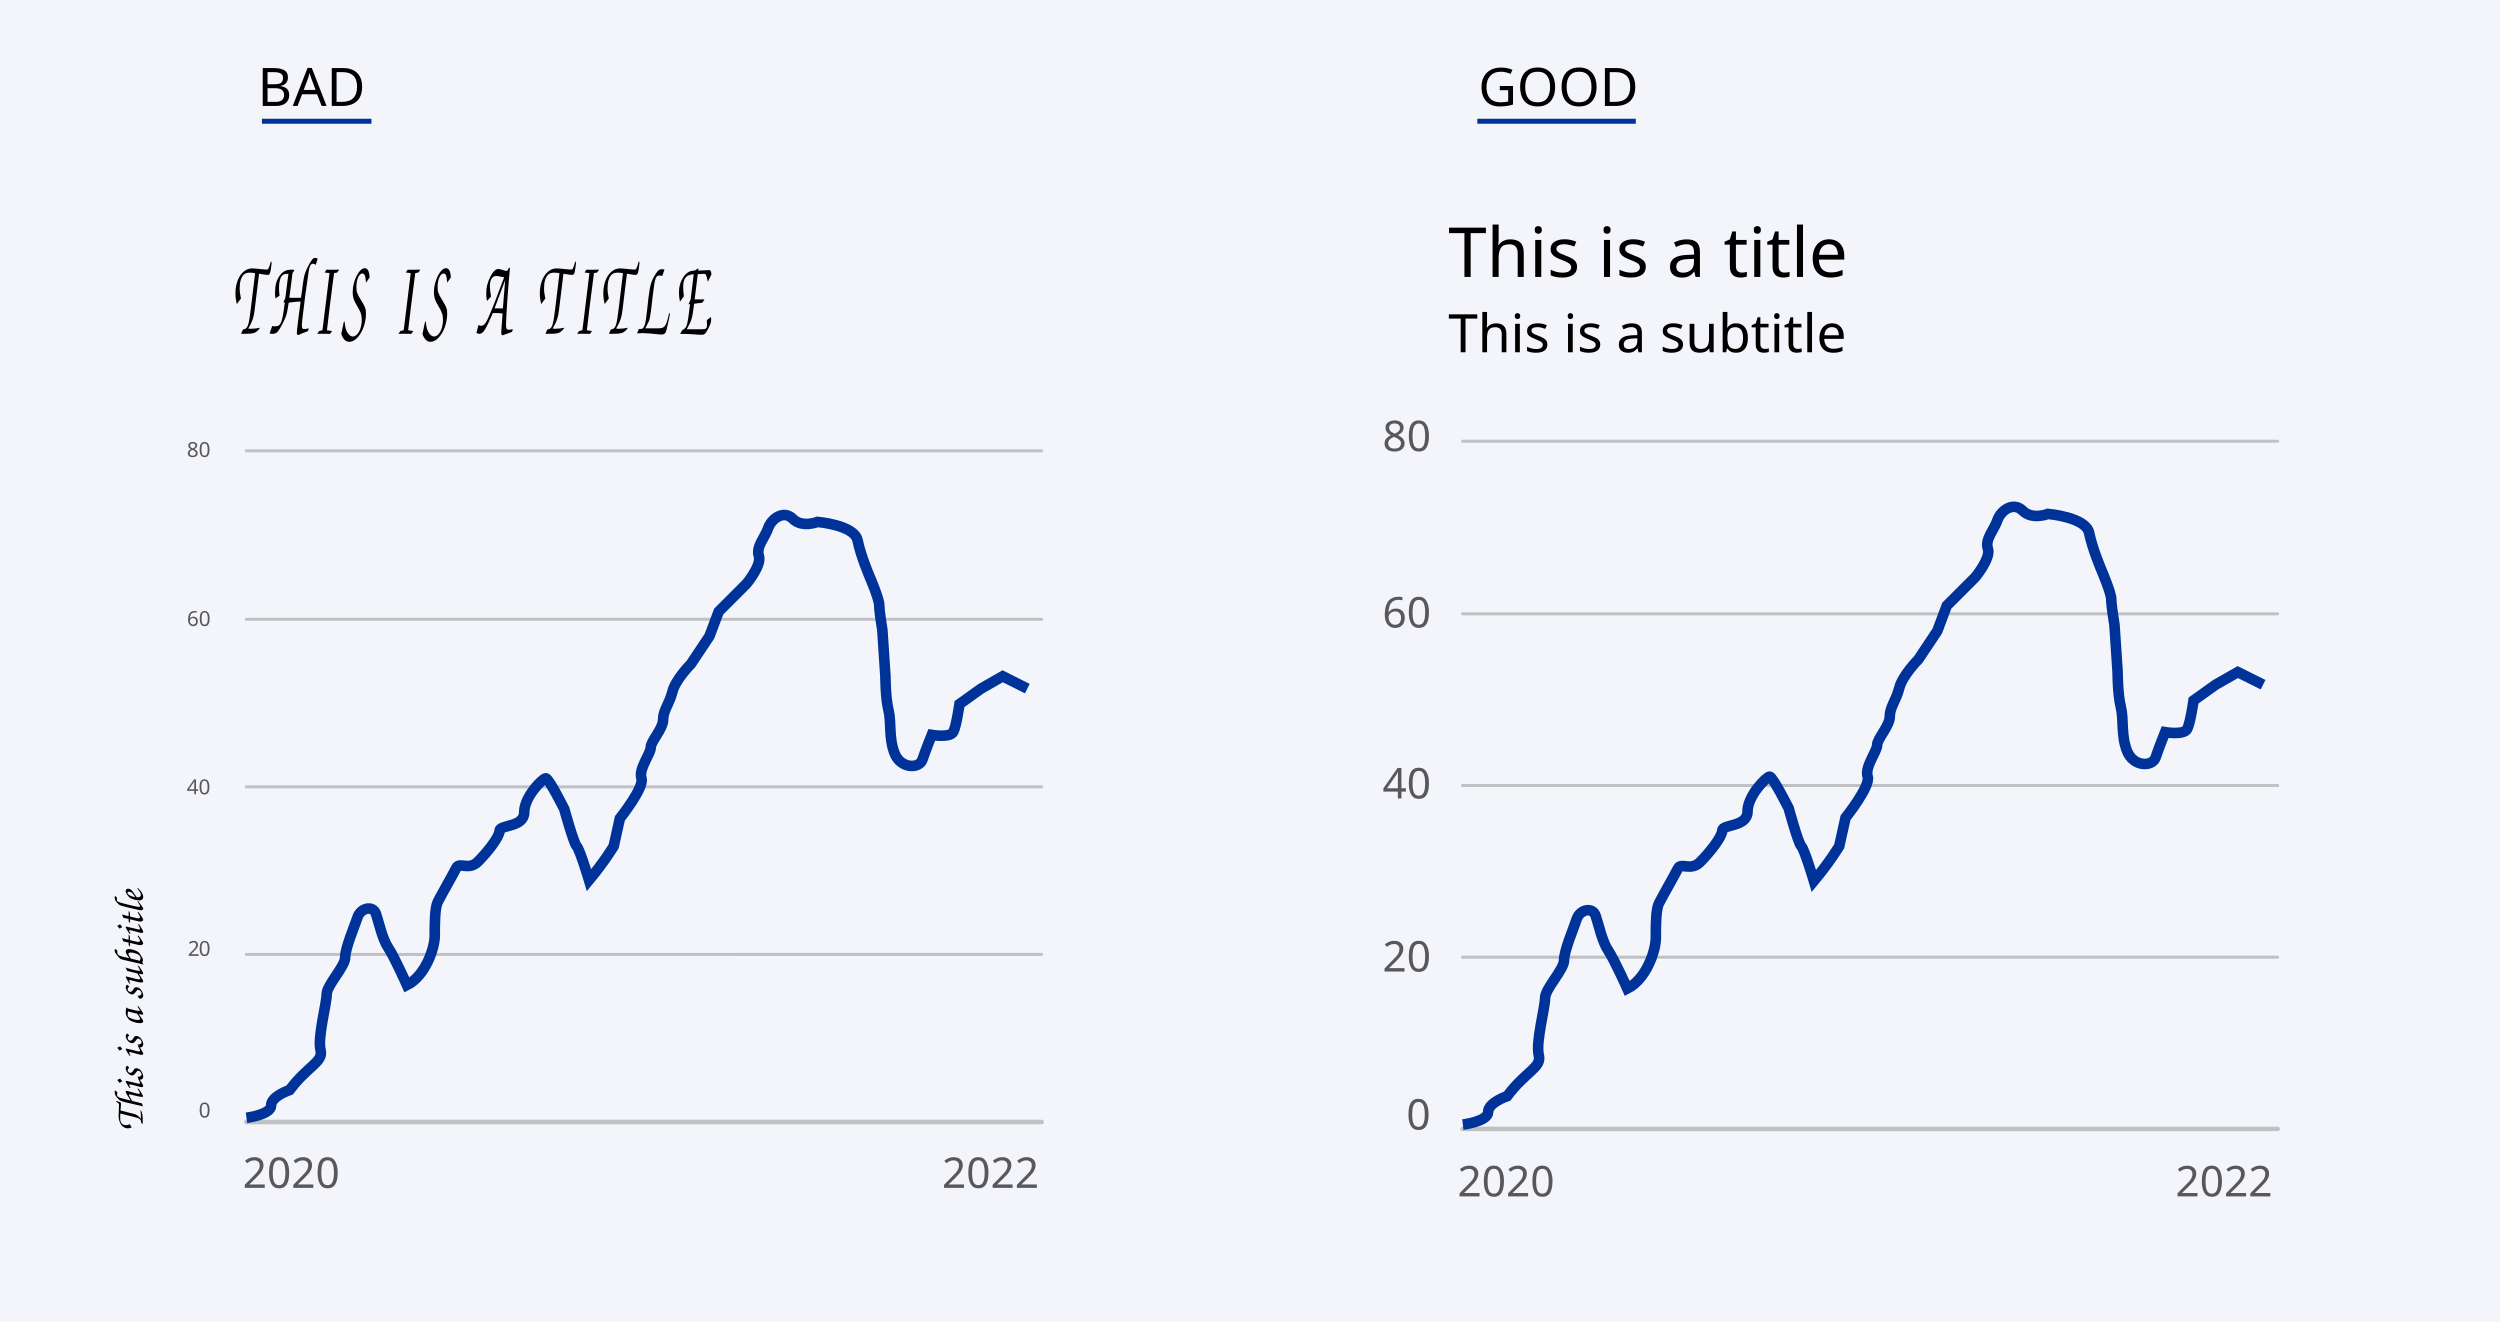
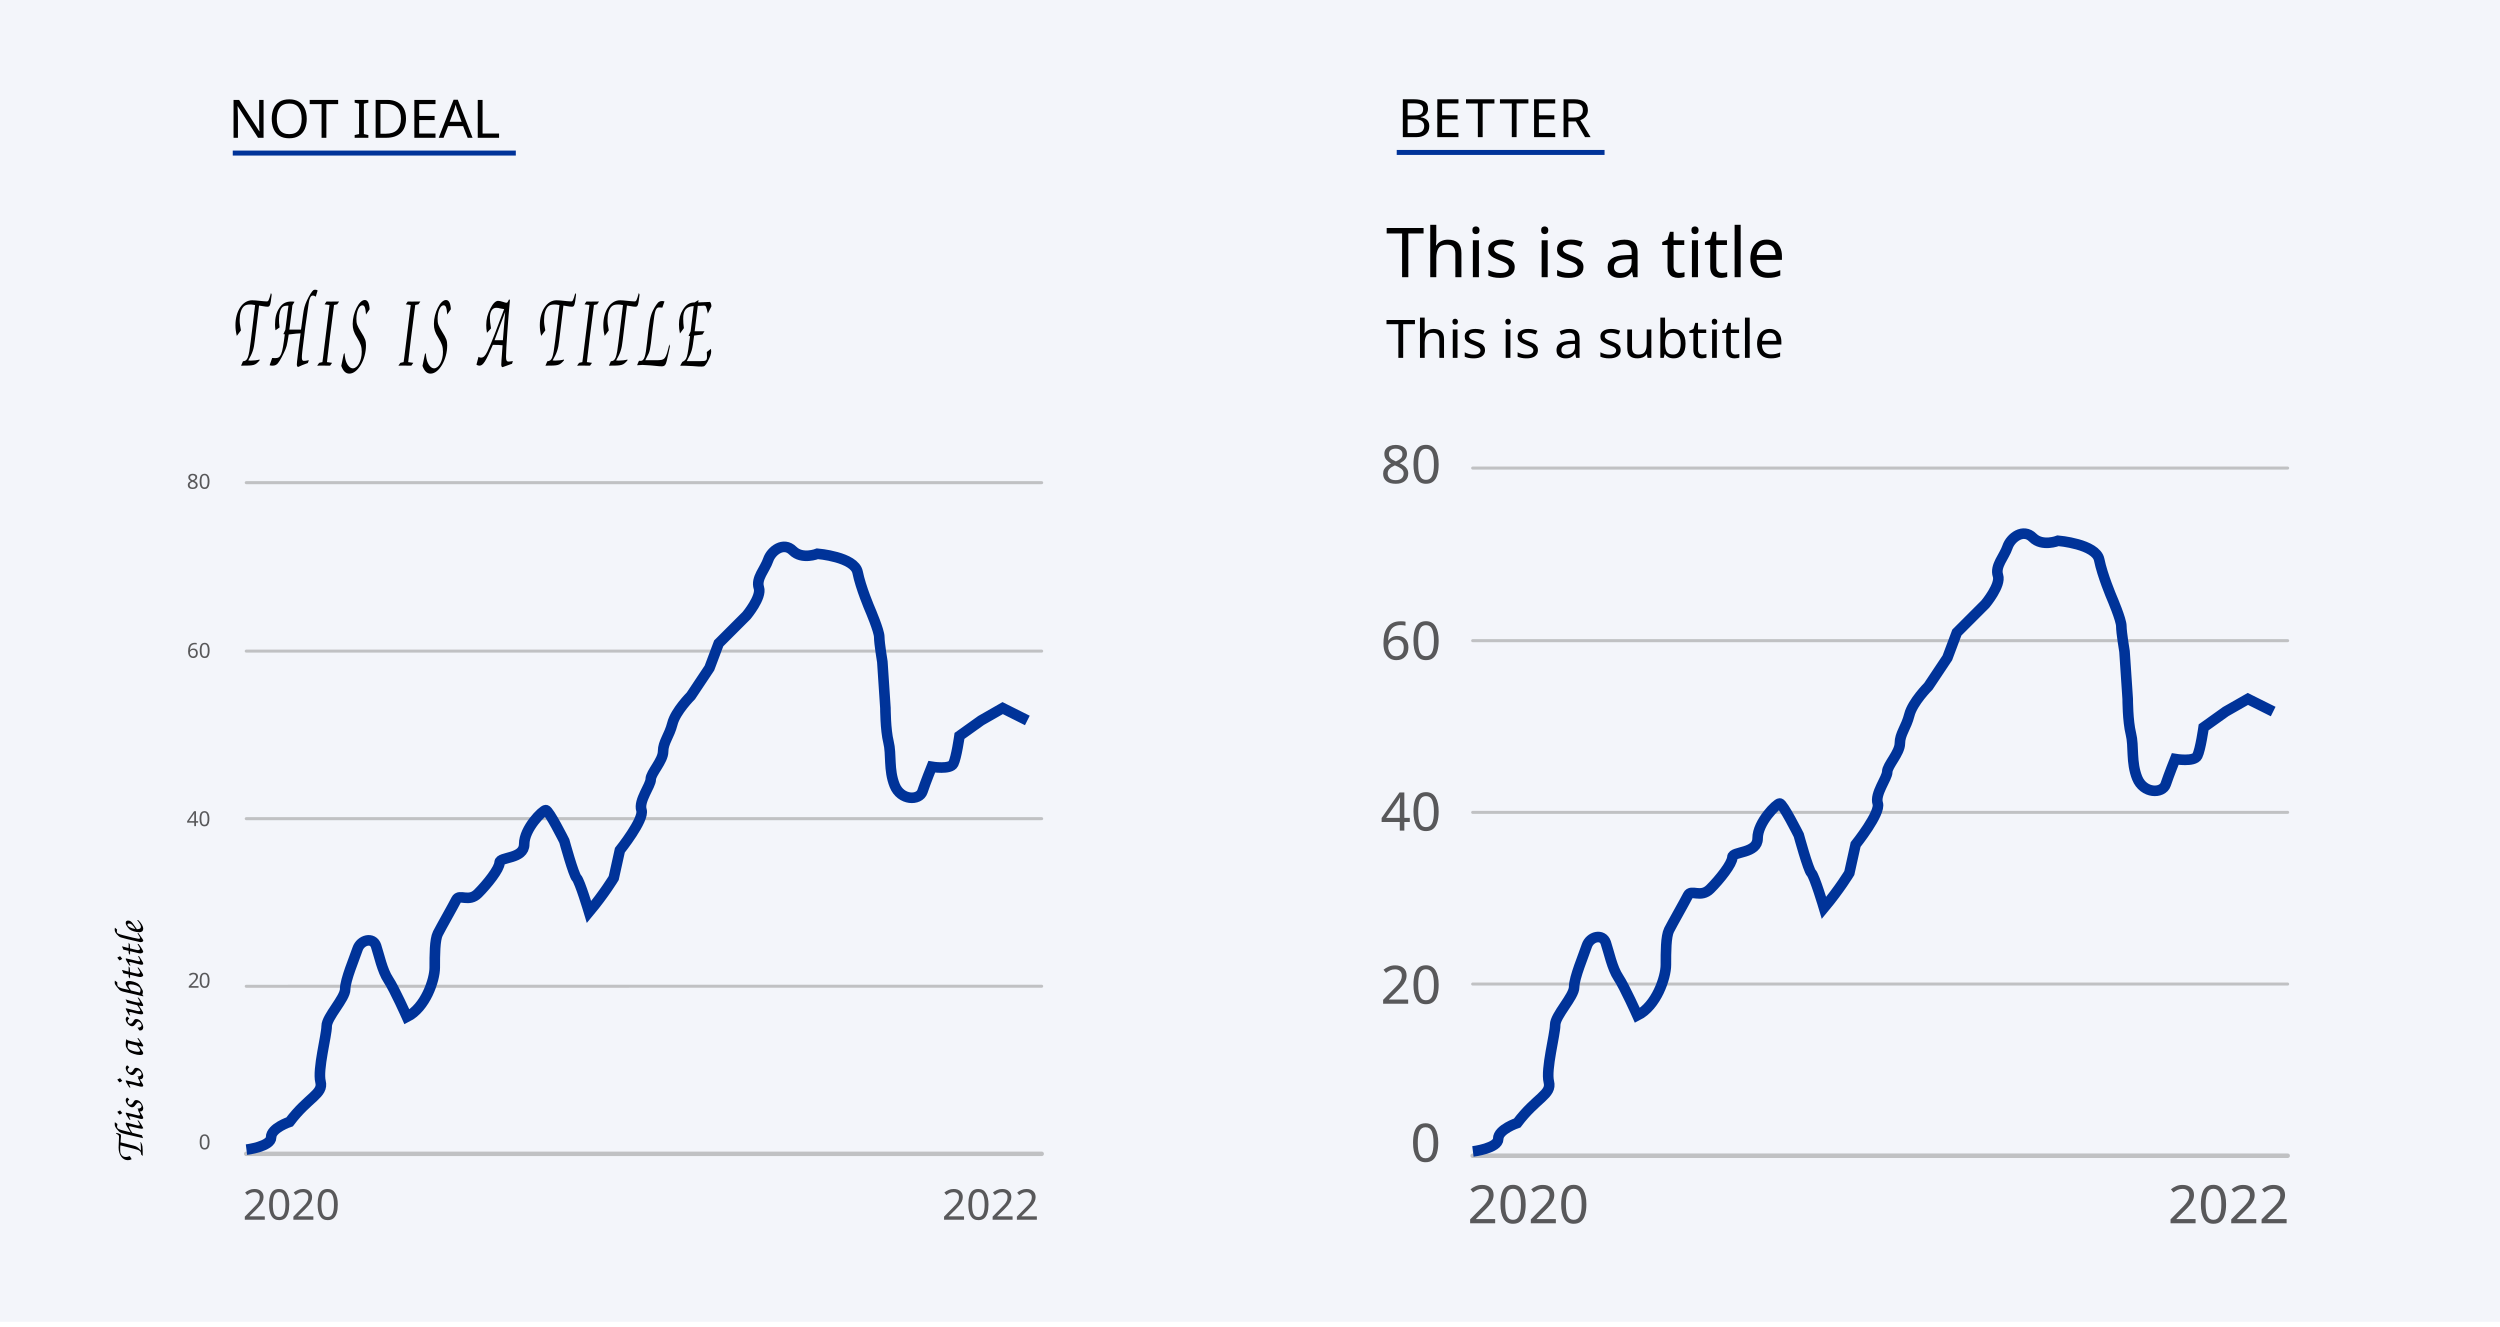
- <svg xmlns="http://www.w3.org/2000/svg" id="Text" viewBox="0 0 471.19 250">
-   <rect x="-64.4" y="-.88" width="600" height="250" fill="#f3f5fa" />
-   <line x1="429.28" y1="212.77" x2="275.66" y2="212.77" fill="none" stroke="#c0c1c3" stroke-linecap="round" stroke-miterlimit="10" stroke-width=".85" />
-   <line x1="429.28" y1="180.41" x2="275.66" y2="180.41" fill="none" stroke="#c0c1c3" stroke-linecap="round" stroke-miterlimit="10" stroke-width=".57" />
-   <line x1="429.28" y1="148.05" x2="275.66" y2="148.05" fill="none" stroke="#c0c1c3" stroke-linecap="round" stroke-miterlimit="10" stroke-width=".57" />
-   <line x1="429.28" y1="115.69" x2="275.66" y2="115.69" fill="none" stroke="#c0c1c3" stroke-linecap="round" stroke-miterlimit="10" stroke-width=".57" />
-   <line x1="429.28" y1="83.16" x2="275.66" y2="83.16" fill="none" stroke="#c0c1c3" stroke-linecap="round" stroke-miterlimit="10" stroke-width=".57" />
-   <rect x="278.44" y="22.38" width="29.87" height=".94" fill="#039" />
-   <rect x="49.37" y="22.38" width="20.64" height=".94" fill="#039" />
-   <text transform="translate(278.62 19.97)" font-family="Ubuntu-Bold, Ubuntu" font-size="10">
-     <tspan x="0" y="0">GOOD</tspan>
-   </text>
-   <text transform="translate(48.55 19.97)" font-family="Ubuntu-Bold, Ubuntu" font-size="10">
-     <tspan x="0" y="0" letter-spacing="0em">B</tspan>
-     <tspan x="6.62" y="0">AD</tspan>
-   </text>
-   <text transform="translate(272.98 52.19)" font-family="Ubuntu-Bold, Ubuntu" font-size="13">
-     <tspan x="0" y="0">This is a title</tspan>
-   </text>
-   <text transform="translate(272.98 66.39)" font-family="Ubuntu-Regular, Ubuntu" font-size="10">
-     <tspan x="0" y="0">This is a subtitle</tspan>
-   </text>
-   <text transform="translate(274.7 225.49)" fill="#58585a" font-family="Ubuntu-Regular, Ubuntu" font-size="8">
-     <tspan x="0" y="0">2020</tspan>
-   </text>
-   <text transform="translate(410.02 225.49)" fill="#58585a" font-family="Ubuntu-Regular, Ubuntu" font-size="8">
-     <tspan x="0" y="0">2022</tspan>
-   </text>
-   <text transform="translate(260.56 118.27)" fill="#58585a" font-family="Ubuntu-Regular, Ubuntu" font-size="8">
-     <tspan x="0" y="0">60</tspan>
-   </text>
-   <text transform="translate(260.56 85.03)" fill="#58585a" font-family="Ubuntu-Regular, Ubuntu" font-size="8">
-     <tspan x="0" y="0">80</tspan>
-   </text>
-   <text transform="translate(260.56 150.49)" fill="#58585a" font-family="Ubuntu-Regular, Ubuntu" font-size="8">
-     <tspan x="0" y="0">40</tspan>
-   </text>
-   <text transform="translate(260.56 183.11)" fill="#58585a" font-family="Ubuntu-Regular, Ubuntu" font-size="8">
-     <tspan x="0" y="0">20</tspan>
-   </text>
-   <text transform="translate(265.07 212.9)" fill="#58585a" font-family="Ubuntu-Regular, Ubuntu" font-size="8">
-     <tspan x="0" y="0">0</tspan>
-   </text>
-   <path d="M275.71,211.96s4.77-.6,4.77-2.38,3.58-2.98,3.58-2.98c3.58-4.77,6.56-5.37,5.96-7.75-.6-2.38,1.19-8.94,1.19-10.73s3.58-5.37,3.58-7.15,1.79-5.96,2.38-7.75,2.98-2.38,3.58-.6c.6,1.79,1.19,4.77,2.38,6.56s3.58,7.15,3.58,7.15c3.58-1.79,5.37-7.15,5.37-9.54s0-5.37,.6-6.56,2.98-5.37,3.58-6.56c.6-1.19,2.38,.6,4.17-1.19s4.17-4.77,4.17-5.96,4.77-.6,4.77-3.58,3.58-6.56,4.17-6.56,3.58,5.96,3.58,5.96c0,0,1.79,6.56,2.38,7.15,.6,.6,2.38,6.56,2.38,6.56,2.98-3.58,4.77-6.56,4.77-6.56l1.19-5.37s4.77-5.96,4.17-7.75c-.6-1.79,1.79-4.77,1.79-5.96s2.38-3.58,2.38-5.37,1.19-2.98,1.79-5.37c.6-2.38,3.58-5.37,3.58-5.37l3.58-5.37,1.79-4.77,5.37-5.37s2.98-3.58,2.38-5.37,1.19-3.58,1.79-5.37,2.98-3.58,4.77-1.79c1.79,1.79,4.77,.6,4.77,.6,0,0,7.15,.6,7.75,3.58,.6,2.98,2.38,7.15,2.38,7.15,0,0,1.79,4.17,1.79,5.37s.6,4.77,.6,4.77l.6,8.94s0,4.17,.6,6.56c.6,2.38,0,5.37,1.19,8.35s4.77,2.98,5.37,1.19c.6-1.79,1.79-4.77,1.79-4.77,0,0,3.58,.6,4.17-.6,.6-1.19,1.19-5.37,1.19-5.37l4.17-2.98,4.17-2.38,4.77,2.38" fill="none" stroke="#039" stroke-miterlimit="10" stroke-width="2" />
-   <line x1="196.33" y1="211.47" x2="46.41" y2="211.47" fill="none" stroke="#c0c1c3" stroke-linecap="round" stroke-miterlimit="10" stroke-width=".85" />
-   <line x1="196.33" y1="179.88" x2="46.41" y2="179.89" fill="none" stroke="#c0c1c3" stroke-linecap="round" stroke-miterlimit="10" stroke-width=".57" />
-   <line x1="196.33" y1="148.3" x2="46.41" y2="148.3" fill="none" stroke="#c0c1c3" stroke-linecap="round" stroke-miterlimit="10" stroke-width=".57" />
-   <line x1="196.33" y1="116.72" x2="46.41" y2="116.72" fill="none" stroke="#c0c1c3" stroke-linecap="round" stroke-miterlimit="10" stroke-width=".57" />
-   <line x1="196.33" y1="84.97" x2="46.41" y2="84.97" fill="none" stroke="#c0c1c3" stroke-linecap="round" stroke-miterlimit="10" stroke-width=".57" />
-   <text transform="translate(43.78 62.92) scale(.49 1)" font-family="ComicSansMS, 'Comic Sans MS'" font-size="21.11" letter-spacing=".14em">
-     <tspan x="0" y="0">THIS IS A TITLE</tspan>
-   </text>
-   <text transform="translate(26.9 213.12) rotate(-90)" font-family="ComicSansMS, 'Comic Sans MS'" font-size="7.79">
-     <tspan x="0" y="0">This is a subtitle</tspan>
-   </text>
-   <text transform="translate(45.74 223.89)" fill="#58585a" font-family="BodoniOldFasURW-RegIta, 'BodoniOldFasURW RegIta'" font-size="8">
-     <tspan x="0" y="0">2020</tspan>
-   </text>
-   <text transform="translate(177.54 223.89)" fill="#58585a" font-family="BodoniOldFasURW-RegIta, 'BodoniOldFasURW RegIta'" font-size="8">
-     <tspan x="0" y="0">2022</tspan>
-   </text>
-   <text transform="translate(35.23 117.98)" fill="#58585a" font-family="GTAmerica-Light, 'GT America'" font-size="3.9">
-     <tspan x="0" y="0">60</tspan>
-   </text>
-   <text transform="translate(35.21 86.12)" fill="#58585a" font-family="GTAmerica-Light, 'GT America'" font-size="3.9">
-     <tspan x="0" y="0">80</tspan>
-   </text>
-   <text transform="translate(35.19 149.7)" fill="#58585a" font-family="GTAmerica-Light, 'GT America'" font-size="3.9">
-     <tspan x="0" y="0">40</tspan>
-   </text>
-   <text transform="translate(35.39 180.16)" fill="#58585a" font-family="GTAmerica-Light, 'GT America'" font-size="3.9">
-     <tspan x="0" y="0" letter-spacing="-.01em">2</tspan>
-     <tspan x="2.06" y="0">0</tspan>
-   </text>
-   <text transform="translate(37.45 210.62)" fill="#58585a" font-family="GTAmerica-Light, 'GT America'" font-size="3.9">
-     <tspan x="0" y="0">0</tspan>
-   </text>
-   <path d="M46.45,210.68s4.65-.58,4.65-2.33,3.49-2.91,3.49-2.91c3.49-4.65,6.4-5.24,5.82-7.56-.58-2.33,1.16-8.73,1.16-10.47s3.49-5.24,3.49-6.98,1.75-5.82,2.33-7.56,2.91-2.33,3.49-.58c.58,1.75,1.16,4.65,2.33,6.4,1.16,1.75,3.49,6.98,3.49,6.98,3.49-1.75,5.24-6.98,5.24-9.31s0-5.24,.58-6.4,2.91-5.24,3.49-6.4c.58-1.16,2.33,.58,4.07-1.16,1.75-1.75,4.07-4.65,4.07-5.82s4.65-.58,4.65-3.49,3.49-6.4,4.07-6.4,3.49,5.82,3.49,5.82c0,0,1.75,6.4,2.33,6.98s2.33,6.4,2.33,6.4c2.91-3.49,4.65-6.4,4.65-6.4l1.16-5.24s4.65-5.82,4.07-7.56c-.58-1.75,1.75-4.65,1.75-5.82s2.33-3.49,2.33-5.24,1.16-2.91,1.75-5.24c.58-2.33,3.49-5.24,3.49-5.24l3.49-5.24,1.75-4.65,5.24-5.24s2.91-3.49,2.33-5.24c-.58-1.75,1.16-3.49,1.75-5.24s2.91-3.49,4.65-1.75c1.75,1.75,4.65,.58,4.65,.58,0,0,6.98,.58,7.56,3.49s2.33,6.98,2.33,6.98c0,0,1.75,4.07,1.75,5.24s.58,4.65,.58,4.65l.58,8.73s0,4.07,.58,6.4c.58,2.33,0,5.24,1.16,8.15,1.16,2.91,4.65,2.91,5.24,1.16,.58-1.75,1.75-4.65,1.75-4.65,0,0,3.49,.58,4.07-.58s1.16-5.24,1.16-5.24l4.07-2.91,4.07-2.33,4.65,2.33" fill="none" stroke="#039" stroke-miterlimit="10" stroke-width="2" />
+ <svg xmlns="http://www.w3.org/2000/svg" viewBox="0 0 471.19 250">
+   <g id="Hintergrund">
+     <rect y="-.88" width="471.19" height="250" fill="#f3f5fa" />
+   </g>
+   <g id="Graphic">
+     <line x1="431.17" y1="217.83" x2="277.56" y2="217.83" fill="none" stroke="#c0c1c3" stroke-linecap="round" stroke-miterlimit="10" stroke-width=".85" />
+     <line x1="431.17" y1="185.47" x2="277.56" y2="185.47" fill="none" stroke="#c0c1c3" stroke-linecap="round" stroke-miterlimit="10" stroke-width=".57" />
+     <line x1="431.17" y1="153.11" x2="277.56" y2="153.11" fill="none" stroke="#c0c1c3" stroke-linecap="round" stroke-miterlimit="10" stroke-width=".57" />
+     <line x1="431.17" y1="120.75" x2="277.56" y2="120.75" fill="none" stroke="#c0c1c3" stroke-linecap="round" stroke-miterlimit="10" stroke-width=".57" />
+     <line x1="431.17" y1="88.22" x2="277.56" y2="88.22" fill="none" stroke="#c0c1c3" stroke-linecap="round" stroke-miterlimit="10" stroke-width=".57" />
+   </g>
+   <g id="Text">
+     <rect x="43.87" y="28.38" width="53.35" height=".94" fill="#039" />
+     <text transform="translate(43.05 25.97)" font-family="Ubuntu-Bold, Ubuntu" font-size="10">
+       <tspan x="0" y="0">N</tspan>
+       <tspan x="7.56" y="0" letter-spacing="-.02em">O</tspan>
+       <tspan x="15.23" y="0" letter-spacing="0em">T IDEAL</tspan>
+     </text>
+     <line x1="196.33" y1="217.47" x2="46.41" y2="217.47" fill="none" stroke="#c0c1c3" stroke-linecap="round" stroke-miterlimit="10" stroke-width=".85" />
+     <line x1="196.33" y1="185.88" x2="46.41" y2="185.89" fill="none" stroke="#c0c1c3" stroke-linecap="round" stroke-miterlimit="10" stroke-width=".57" />
+     <line x1="196.33" y1="154.3" x2="46.41" y2="154.3" fill="none" stroke="#c0c1c3" stroke-linecap="round" stroke-miterlimit="10" stroke-width=".57" />
+     <line x1="196.33" y1="122.72" x2="46.41" y2="122.72" fill="none" stroke="#c0c1c3" stroke-linecap="round" stroke-miterlimit="10" stroke-width=".57" />
+     <line x1="196.33" y1="90.97" x2="46.41" y2="90.97" fill="none" stroke="#c0c1c3" stroke-linecap="round" stroke-miterlimit="10" stroke-width=".57" />
+     <text transform="translate(43.78 68.92) scale(.49 1)" font-family="ComicSansMS, 'Comic Sans MS'" font-size="21.11" letter-spacing=".14em">
+       <tspan x="0" y="0">THIS IS A TITLE</tspan>
+     </text>
+     <text transform="translate(26.9 219.12) rotate(-90)" font-family="ComicSansMS, 'Comic Sans MS'" font-size="7.79">
+       <tspan x="0" y="0">This is a subtitle</tspan>
+     </text>
+     <text transform="translate(45.75 229.89)" fill="#58585a" font-family="BodoniOldFasURW-RegIta, 'BodoniOldFasURW RegIta'" font-size="8">
+       <tspan x="0" y="0">2020</tspan>
+     </text>
+     <text transform="translate(177.54 229.89)" fill="#58585a" font-family="BodoniOldFasURW-RegIta, 'BodoniOldFasURW RegIta'" font-size="8">
+       <tspan x="0" y="0">2022</tspan>
+     </text>
+     <text transform="translate(35.23 123.98)" fill="#58585a" font-family="GTAmerica-Light, 'GT America'" font-size="3.9">
+       <tspan x="0" y="0">60</tspan>
+     </text>
+     <text transform="translate(35.21 92.12)" fill="#58585a" font-family="GTAmerica-Light, 'GT America'" font-size="3.9">
+       <tspan x="0" y="0">80</tspan>
+     </text>
+     <text transform="translate(35.19 155.7)" fill="#58585a" font-family="GTAmerica-Light, 'GT America'" font-size="3.9">
+       <tspan x="0" y="0">40</tspan>
+     </text>
+     <text transform="translate(35.39 186.16)" fill="#58585a" font-family="GTAmerica-Light, 'GT America'" font-size="3.9">
+       <tspan x="0" y="0" letter-spacing="-.01em">2</tspan>
+       <tspan x="2.06" y="0">0</tspan>
+     </text>
+     <text transform="translate(37.45 216.62)" fill="#58585a" font-family="GTAmerica-Light, 'GT America'" font-size="3.9">
+       <tspan x="0" y="0">0</tspan>
+     </text>
+     <path d="M46.45,216.68s4.65-.58,4.65-2.33,3.49-2.91,3.49-2.91c3.49-4.65,6.4-5.24,5.82-7.56-.58-2.33,1.16-8.73,1.16-10.47s3.49-5.24,3.49-6.98,1.75-5.82,2.33-7.56,2.91-2.33,3.49-.58c.58,1.75,1.16,4.65,2.33,6.4,1.16,1.75,3.49,6.98,3.49,6.98,3.49-1.75,5.24-6.98,5.24-9.31s0-5.24,.58-6.4,2.91-5.24,3.49-6.4c.58-1.16,2.33,.58,4.07-1.16,1.75-1.75,4.07-4.65,4.07-5.82s4.65-.58,4.65-3.49,3.49-6.4,4.07-6.4,3.49,5.82,3.49,5.82c0,0,1.75,6.4,2.33,6.98s2.33,6.4,2.33,6.4c2.91-3.49,4.65-6.4,4.65-6.4l1.16-5.24s4.65-5.82,4.07-7.56c-.58-1.75,1.75-4.65,1.75-5.82s2.33-3.49,2.33-5.24,1.16-2.91,1.75-5.24c.58-2.33,3.49-5.24,3.49-5.24l3.49-5.24,1.75-4.65,5.24-5.24s2.91-3.49,2.33-5.24c-.58-1.75,1.16-3.49,1.75-5.24s2.91-3.49,4.65-1.75c1.75,1.75,4.65,.58,4.65,.58,0,0,6.98,.58,7.56,3.49s2.33,6.98,2.33,6.98c0,0,1.75,4.07,1.75,5.24s.58,4.65,.58,4.65l.58,8.73s0,4.07,.58,6.4c.58,2.33,0,5.24,1.16,8.15,1.16,2.91,4.65,2.91,5.24,1.16,.58-1.75,1.75-4.65,1.75-4.65,0,0,3.49,.58,4.07-.58s1.16-5.24,1.16-5.24l4.07-2.91,4.07-2.33,4.65,2.33" fill="none" stroke="#039" stroke-miterlimit="10" stroke-width="2" />
+     <text transform="translate(261.23 52.25)" font-family="Ubuntu-Bold, Ubuntu" font-size="13">
+       <tspan x="0" y="0">This is a title</tspan>
+     </text>
+     <text transform="translate(261.23 67.45)" font-family="Ubuntu-Regular, Ubuntu" font-size="10">
+       <tspan x="0" y="0">This is a subtitle</tspan>
+     </text>
+     <text transform="translate(276.6 230.56)" fill="#58585a" font-family="Ubuntu-Regular, Ubuntu" font-size="10">
+       <tspan x="0" y="0">2020</tspan>
+     </text>
+     <text transform="translate(408.61 230.56)" fill="#58585a" font-family="Ubuntu-Regular, Ubuntu" font-size="10">
+       <tspan x="0" y="0">2022</tspan>
+     </text>
+     <text transform="translate(260.2 124.33)" fill="#58585a" font-family="Ubuntu-Regular, Ubuntu" font-size="10">
+       <tspan x="0" y="0">60</tspan>
+     </text>
+     <text transform="translate(260.2 91.09)" fill="#58585a" font-family="Ubuntu-Regular, Ubuntu" font-size="10">
+       <tspan x="0" y="0">80</tspan>
+     </text>
+     <text transform="translate(260.2 156.55)" fill="#58585a" font-family="Ubuntu-Regular, Ubuntu" font-size="10">
+       <tspan x="0" y="0">40</tspan>
+     </text>
+     <text transform="translate(260.2 189.18)" fill="#58585a" font-family="Ubuntu-Regular, Ubuntu" font-size="10">
+       <tspan x="0" y="0">20</tspan>
+     </text>
+     <text transform="translate(265.84 218.96)" fill="#58585a" font-family="Ubuntu-Regular, Ubuntu" font-size="10">
+       <tspan x="0" y="0">0</tspan>
+     </text>
+     <path d="M277.61,217.02s4.77-.6,4.77-2.38,3.58-2.98,3.58-2.98c3.58-4.77,6.56-5.37,5.96-7.75-.6-2.38,1.19-8.94,1.19-10.73s3.58-5.37,3.58-7.15,1.79-5.96,2.38-7.75,2.98-2.38,3.58-.6c.6,1.79,1.19,4.77,2.38,6.56s3.58,7.15,3.58,7.15c3.58-1.79,5.37-7.15,5.37-9.54s0-5.37,.6-6.56,2.98-5.37,3.58-6.56c.6-1.19,2.38,.6,4.17-1.19,1.79-1.79,4.17-4.77,4.17-5.96s4.77-.6,4.77-3.58,3.58-6.56,4.17-6.56,3.58,5.96,3.58,5.96c0,0,1.79,6.56,2.38,7.15,.6,.6,2.38,6.56,2.38,6.56,2.98-3.58,4.77-6.56,4.77-6.56l1.19-5.37s4.77-5.96,4.17-7.75c-.6-1.79,1.79-4.77,1.79-5.96s2.38-3.58,2.38-5.37,1.19-2.98,1.79-5.37c.6-2.38,3.58-5.37,3.58-5.37l3.58-5.37,1.79-4.77,5.37-5.37s2.98-3.58,2.38-5.37,1.19-3.58,1.79-5.37,2.98-3.58,4.77-1.79c1.79,1.79,4.77,.6,4.77,.6,0,0,7.15,.6,7.75,3.58,.6,2.98,2.38,7.15,2.38,7.15,0,0,1.79,4.17,1.79,5.37s.6,4.77,.6,4.77l.6,8.94s0,4.17,.6,6.56c.6,2.38,0,5.37,1.19,8.35,1.19,2.98,4.77,2.98,5.37,1.19,.6-1.79,1.79-4.77,1.79-4.77,0,0,3.58,.6,4.17-.6,.6-1.19,1.19-5.37,1.19-5.37l4.17-2.98,4.17-2.38,4.77,2.38" fill="none" stroke="#039" stroke-miterlimit="10" stroke-width="2" />
+     <rect x="263.25" y="28.26" width="39.17" height=".94" fill="#039" />
+     <text transform="translate(263.43 25.85)" font-family="Ubuntu-Bold, Ubuntu" font-size="10">
+       <tspan x="0" y="0">BE</tspan>
+       <tspan x="12.78" y="0" letter-spacing=".03em">T</tspan>
+       <tspan x="19.18" y="0">TER</tspan>
+     </text>
+   </g>
</svg>
